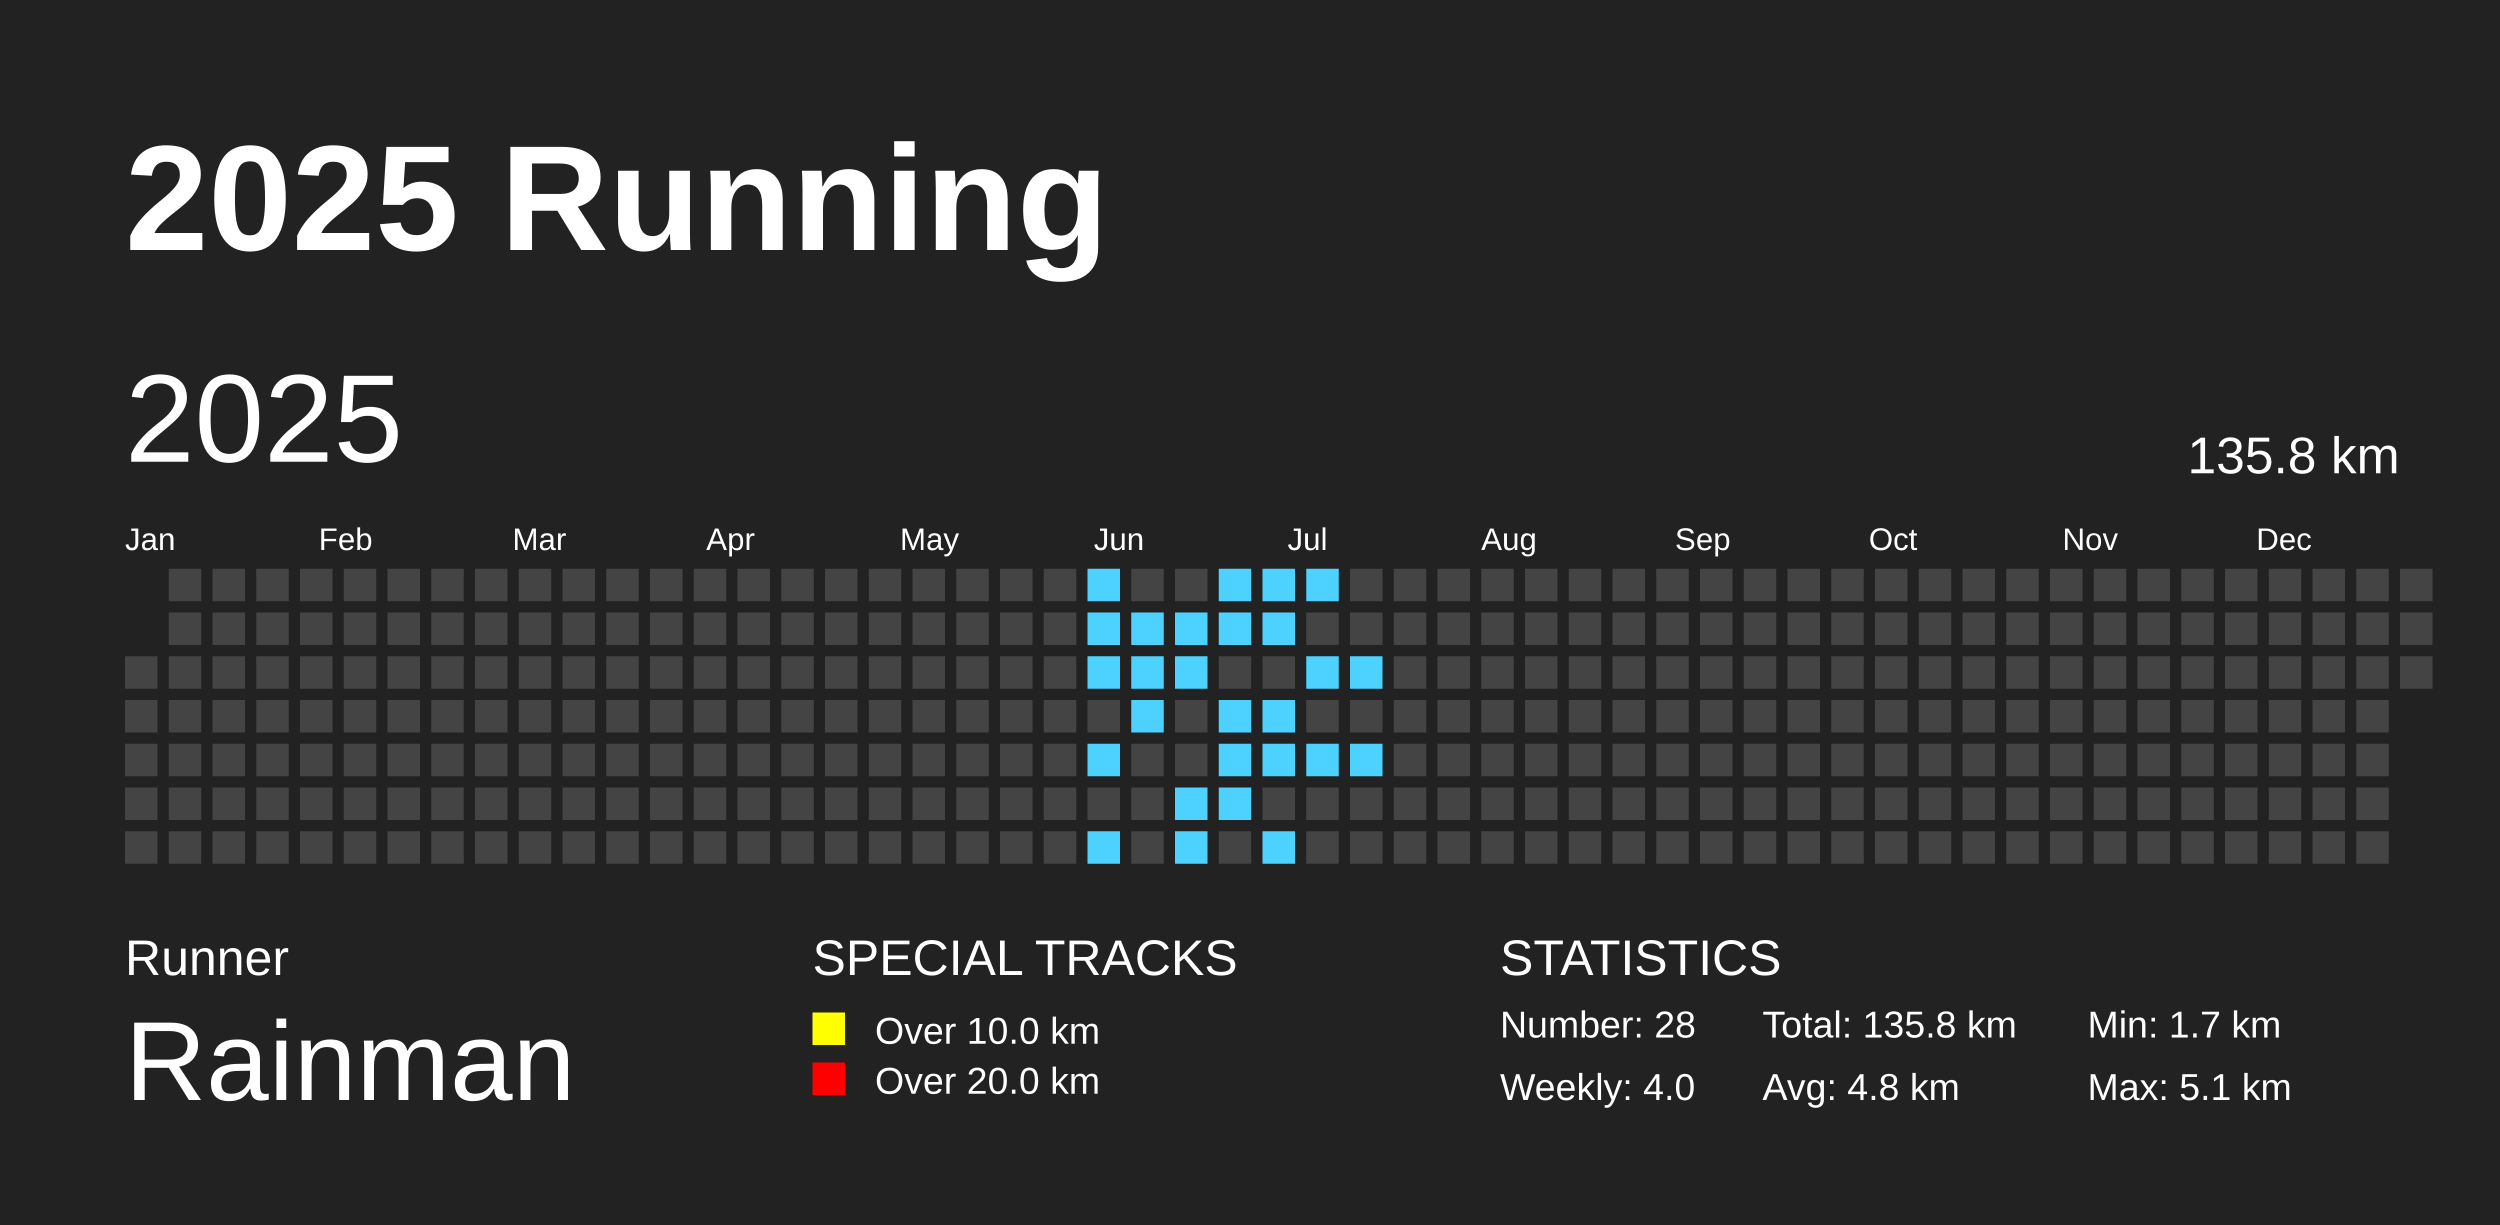
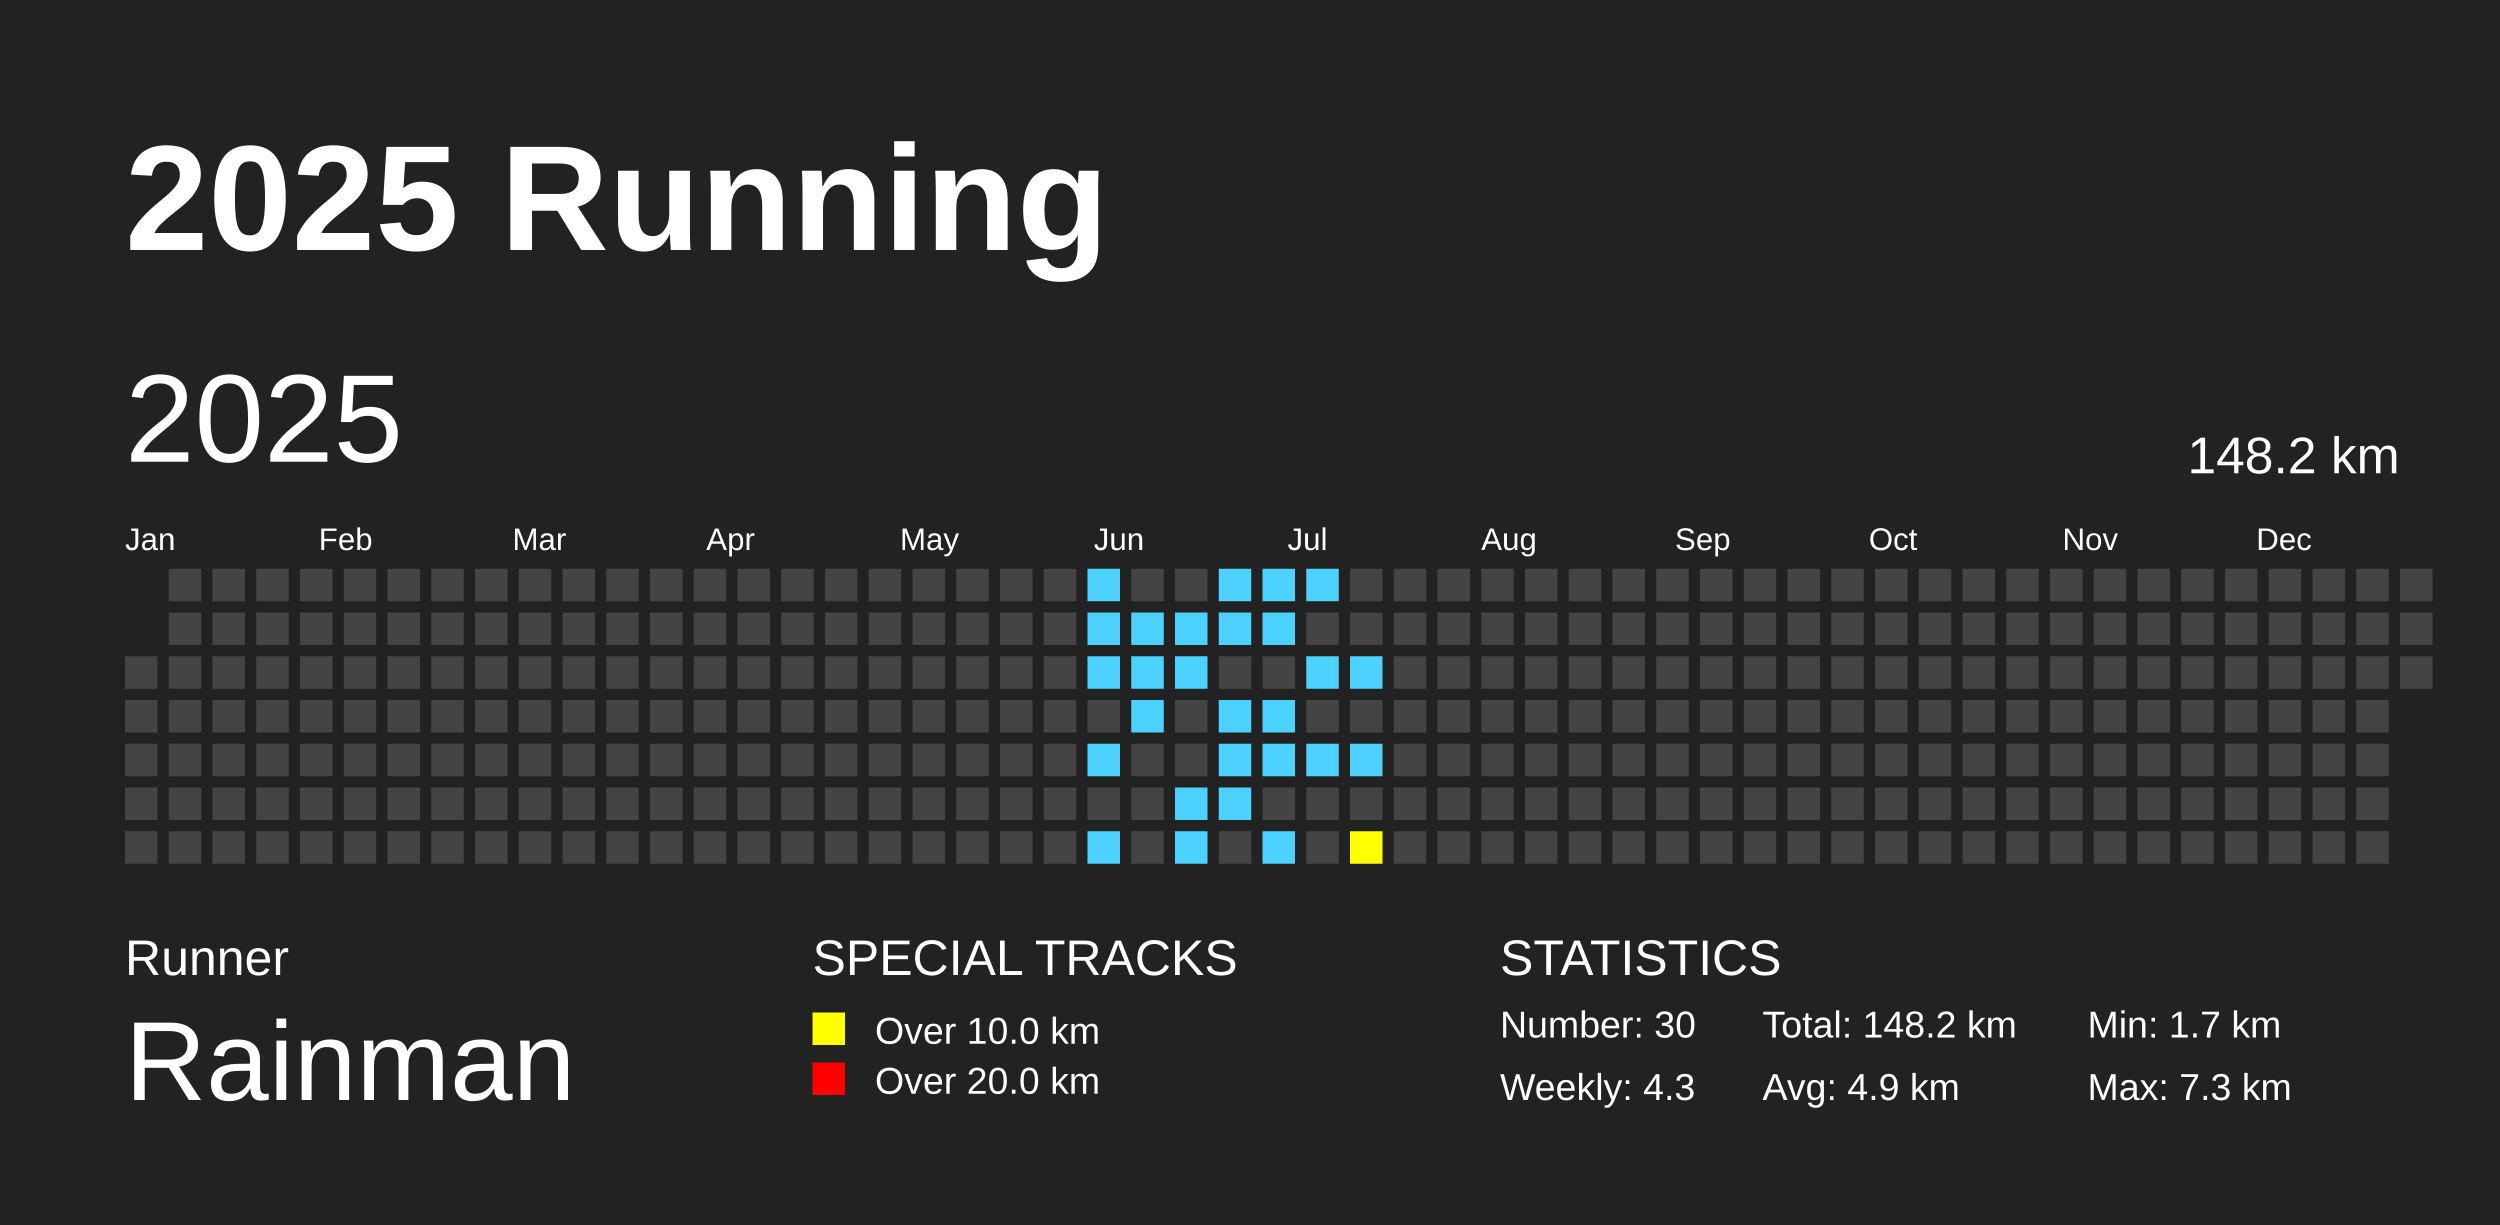
<svg xmlns="http://www.w3.org/2000/svg" baseProfile="full" height="98mm" version="1.1" viewBox="0,0,200,98" width="200mm">
  <defs />
  <rect fill="#222222" height="98" width="200" x="0" y="0" />
  <text fill="#FFFFFF" style="font-size:12px; font-family:Arial; font-weight:bold;" x="10" y="20">2025 Running</text>
  <text fill="#FFFFFF" style="font-size:4px; font-family:Arial" x="10" y="78">Runner</text>
  <text fill="#FFFFFF" style="font-size:9px; font-family:Arial" x="10" y="88">Rainman</text>
  <text fill="#FFFFFF" style="font-size:4px; font-family:Arial" x="65" y="78">SPECIAL TRACKS</text>
  <rect fill="yellow" height="2.6" width="2.6" x="65" y="81" />
  <text fill="#FFFFFF" style="font-size:3px; font-family:Arial" x="70" y="83.5">Over 10.0 km</text>
  <rect fill="red" height="2.6" width="2.6" x="65" y="85" />
  <text fill="#FFFFFF" style="font-size:3px; font-family:Arial" x="70" y="87.5">Over 20.0 km</text>
  <text fill="#FFFFFF" style="font-size:4px; font-family:Arial" x="120" y="78">STATISTICS</text>
-   <text fill="#FFFFFF" style="font-size:3px; font-family:Arial" x="120" y="83">Number: 28</text>
-   <text fill="#FFFFFF" style="font-size:3px; font-family:Arial" x="120" y="88">Weekly: 4.0</text>
-   <text fill="#FFFFFF" style="font-size:3px; font-family:Arial" x="141" y="83">Total: 135.8 km</text>
-   <text fill="#FFFFFF" style="font-size:3px; font-family:Arial" x="141" y="88">Avg: 4.8 km</text>
+   <text fill="#FFFFFF" style="font-size:3px; font-family:Arial" x="120" y="83">Number: 30</text>
+   <text fill="#FFFFFF" style="font-size:3px; font-family:Arial" x="120" y="88">Weekly: 4.3</text>
+   <text fill="#FFFFFF" style="font-size:3px; font-family:Arial" x="141" y="83">Total: 148.2 km</text>
+   <text fill="#FFFFFF" style="font-size:3px; font-family:Arial" x="141" y="88">Avg: 4.9 km</text>
  <text fill="#FFFFFF" style="font-size:3px; font-family:Arial" x="167" y="83">Min: 1.7 km</text>
-   <text fill="#FFFFFF" style="font-size:3px; font-family:Arial" x="167" y="88">Max: 5.1 km</text>
+   <text fill="#FFFFFF" style="font-size:3px; font-family:Arial" x="167" y="88">Max: 7.3 km</text>
  <text dominant-baseline="hanging" fill="#FFFFFF" style="font-size:10.0px; font-family:Arial;" x="10" y="30">2025</text>
-   <text dominant-baseline="hanging" fill="#FFFFFF" style="font-size:4.125px; font-family:Arial;" x="175" y="35">135.8 km</text>
+   <text dominant-baseline="hanging" fill="#FFFFFF" style="font-size:4.125px; font-family:Arial;" x="175" y="35">148.2 km</text>
  <text fill="#FFFFFF" style="font-size:2.5px; font-family:Arial" x="10.0" y="44">Jan</text>
  <text fill="#FFFFFF" style="font-size:2.5px; font-family:Arial" x="25.5" y="44">Feb</text>
  <text fill="#FFFFFF" style="font-size:2.5px; font-family:Arial" x="41.0" y="44">Mar</text>
  <text fill="#FFFFFF" style="font-size:2.5px; font-family:Arial" x="56.5" y="44">Apr</text>
  <text fill="#FFFFFF" style="font-size:2.5px; font-family:Arial" x="72.0" y="44">May</text>
  <text fill="#FFFFFF" style="font-size:2.5px; font-family:Arial" x="87.5" y="44">Jun</text>
  <text fill="#FFFFFF" style="font-size:2.5px; font-family:Arial" x="103.0" y="44">Jul</text>
  <text fill="#FFFFFF" style="font-size:2.5px; font-family:Arial" x="118.5" y="44">Aug</text>
  <text fill="#FFFFFF" style="font-size:2.5px; font-family:Arial" x="134.0" y="44">Sep</text>
  <text fill="#FFFFFF" style="font-size:2.5px; font-family:Arial" x="149.5" y="44">Oct</text>
  <text fill="#FFFFFF" style="font-size:2.5px; font-family:Arial" x="165.0" y="44">Nov</text>
  <text fill="#FFFFFF" style="font-size:2.5px; font-family:Arial" x="180.5" y="44">Dec</text>
  <rect fill="#444444" height="2.6" width="2.6" x="10.0" y="52.5" />
  <rect fill="#444444" height="2.6" width="2.6" x="10.0" y="56.0" />
  <rect fill="#444444" height="2.6" width="2.6" x="10.0" y="59.5" />
  <rect fill="#444444" height="2.6" width="2.6" x="10.0" y="63.0" />
  <rect fill="#444444" height="2.6" width="2.6" x="10.0" y="66.5" />
  <rect fill="#444444" height="2.6" width="2.6" x="13.5" y="45.5" />
  <rect fill="#444444" height="2.6" width="2.6" x="13.5" y="49.0" />
  <rect fill="#444444" height="2.6" width="2.6" x="13.5" y="52.5" />
  <rect fill="#444444" height="2.6" width="2.6" x="13.5" y="56.0" />
  <rect fill="#444444" height="2.6" width="2.6" x="13.5" y="59.5" />
  <rect fill="#444444" height="2.6" width="2.6" x="13.5" y="63.0" />
  <rect fill="#444444" height="2.6" width="2.6" x="13.5" y="66.5" />
  <rect fill="#444444" height="2.6" width="2.6" x="17.0" y="45.5" />
  <rect fill="#444444" height="2.6" width="2.6" x="17.0" y="49.0" />
  <rect fill="#444444" height="2.6" width="2.6" x="17.0" y="52.5" />
  <rect fill="#444444" height="2.6" width="2.6" x="17.0" y="56.0" />
  <rect fill="#444444" height="2.6" width="2.6" x="17.0" y="59.5" />
  <rect fill="#444444" height="2.6" width="2.6" x="17.0" y="63.0" />
  <rect fill="#444444" height="2.6" width="2.6" x="17.0" y="66.5" />
  <rect fill="#444444" height="2.6" width="2.6" x="20.5" y="45.5" />
  <rect fill="#444444" height="2.6" width="2.6" x="20.5" y="49.0" />
  <rect fill="#444444" height="2.6" width="2.6" x="20.5" y="52.5" />
  <rect fill="#444444" height="2.6" width="2.6" x="20.5" y="56.0" />
  <rect fill="#444444" height="2.6" width="2.6" x="20.5" y="59.5" />
  <rect fill="#444444" height="2.6" width="2.6" x="20.5" y="63.0" />
  <rect fill="#444444" height="2.6" width="2.6" x="20.5" y="66.5" />
  <rect fill="#444444" height="2.6" width="2.6" x="24.0" y="45.5" />
  <rect fill="#444444" height="2.6" width="2.6" x="24.0" y="49.0" />
  <rect fill="#444444" height="2.6" width="2.6" x="24.0" y="52.5" />
  <rect fill="#444444" height="2.6" width="2.6" x="24.0" y="56.0" />
  <rect fill="#444444" height="2.6" width="2.6" x="24.0" y="59.5" />
  <rect fill="#444444" height="2.6" width="2.6" x="24.0" y="63.0" />
  <rect fill="#444444" height="2.6" width="2.6" x="24.0" y="66.5" />
  <rect fill="#444444" height="2.6" width="2.6" x="27.5" y="45.5" />
  <rect fill="#444444" height="2.6" width="2.6" x="27.5" y="49.0" />
  <rect fill="#444444" height="2.6" width="2.6" x="27.5" y="52.5" />
  <rect fill="#444444" height="2.6" width="2.6" x="27.5" y="56.0" />
  <rect fill="#444444" height="2.6" width="2.6" x="27.5" y="59.5" />
  <rect fill="#444444" height="2.6" width="2.6" x="27.5" y="63.0" />
  <rect fill="#444444" height="2.6" width="2.6" x="27.5" y="66.5" />
  <rect fill="#444444" height="2.6" width="2.6" x="31.0" y="45.5" />
  <rect fill="#444444" height="2.6" width="2.6" x="31.0" y="49.0" />
  <rect fill="#444444" height="2.6" width="2.6" x="31.0" y="52.5" />
  <rect fill="#444444" height="2.6" width="2.6" x="31.0" y="56.0" />
  <rect fill="#444444" height="2.6" width="2.6" x="31.0" y="59.5" />
  <rect fill="#444444" height="2.6" width="2.6" x="31.0" y="63.0" />
  <rect fill="#444444" height="2.6" width="2.6" x="31.0" y="66.5" />
  <rect fill="#444444" height="2.6" width="2.6" x="34.5" y="45.5" />
  <rect fill="#444444" height="2.6" width="2.6" x="34.5" y="49.0" />
  <rect fill="#444444" height="2.6" width="2.6" x="34.5" y="52.5" />
  <rect fill="#444444" height="2.6" width="2.6" x="34.5" y="56.0" />
  <rect fill="#444444" height="2.6" width="2.6" x="34.5" y="59.5" />
  <rect fill="#444444" height="2.6" width="2.6" x="34.5" y="63.0" />
  <rect fill="#444444" height="2.6" width="2.6" x="34.5" y="66.5" />
  <rect fill="#444444" height="2.6" width="2.6" x="38.0" y="45.5" />
  <rect fill="#444444" height="2.6" width="2.6" x="38.0" y="49.0" />
  <rect fill="#444444" height="2.6" width="2.6" x="38.0" y="52.5" />
  <rect fill="#444444" height="2.6" width="2.6" x="38.0" y="56.0" />
  <rect fill="#444444" height="2.6" width="2.6" x="38.0" y="59.5" />
  <rect fill="#444444" height="2.6" width="2.6" x="38.0" y="63.0" />
  <rect fill="#444444" height="2.6" width="2.6" x="38.0" y="66.5" />
  <rect fill="#444444" height="2.6" width="2.6" x="41.5" y="45.5" />
  <rect fill="#444444" height="2.6" width="2.6" x="41.5" y="49.0" />
  <rect fill="#444444" height="2.6" width="2.6" x="41.5" y="52.5" />
  <rect fill="#444444" height="2.6" width="2.6" x="41.5" y="56.0" />
  <rect fill="#444444" height="2.6" width="2.6" x="41.5" y="59.5" />
  <rect fill="#444444" height="2.6" width="2.6" x="41.5" y="63.0" />
  <rect fill="#444444" height="2.6" width="2.6" x="41.5" y="66.5" />
  <rect fill="#444444" height="2.6" width="2.6" x="45.0" y="45.5" />
  <rect fill="#444444" height="2.6" width="2.6" x="45.0" y="49.0" />
  <rect fill="#444444" height="2.6" width="2.6" x="45.0" y="52.5" />
  <rect fill="#444444" height="2.6" width="2.6" x="45.0" y="56.0" />
  <rect fill="#444444" height="2.6" width="2.6" x="45.0" y="59.5" />
  <rect fill="#444444" height="2.6" width="2.6" x="45.0" y="63.0" />
  <rect fill="#444444" height="2.6" width="2.6" x="45.0" y="66.5" />
  <rect fill="#444444" height="2.6" width="2.6" x="48.5" y="45.5" />
  <rect fill="#444444" height="2.6" width="2.6" x="48.5" y="49.0" />
  <rect fill="#444444" height="2.6" width="2.6" x="48.5" y="52.5" />
  <rect fill="#444444" height="2.6" width="2.6" x="48.5" y="56.0" />
  <rect fill="#444444" height="2.6" width="2.6" x="48.5" y="59.5" />
  <rect fill="#444444" height="2.6" width="2.6" x="48.5" y="63.0" />
  <rect fill="#444444" height="2.6" width="2.6" x="48.5" y="66.5" />
  <rect fill="#444444" height="2.6" width="2.6" x="52.0" y="45.5" />
  <rect fill="#444444" height="2.6" width="2.6" x="52.0" y="49.0" />
  <rect fill="#444444" height="2.6" width="2.6" x="52.0" y="52.5" />
  <rect fill="#444444" height="2.6" width="2.6" x="52.0" y="56.0" />
  <rect fill="#444444" height="2.6" width="2.6" x="52.0" y="59.5" />
  <rect fill="#444444" height="2.6" width="2.6" x="52.0" y="63.0" />
  <rect fill="#444444" height="2.6" width="2.6" x="52.0" y="66.5" />
  <rect fill="#444444" height="2.6" width="2.6" x="55.5" y="45.5" />
  <rect fill="#444444" height="2.6" width="2.6" x="55.5" y="49.0" />
  <rect fill="#444444" height="2.6" width="2.6" x="55.5" y="52.5" />
  <rect fill="#444444" height="2.6" width="2.6" x="55.5" y="56.0" />
  <rect fill="#444444" height="2.6" width="2.6" x="55.5" y="59.5" />
  <rect fill="#444444" height="2.6" width="2.6" x="55.5" y="63.0" />
  <rect fill="#444444" height="2.6" width="2.6" x="55.5" y="66.5" />
  <rect fill="#444444" height="2.6" width="2.6" x="59.0" y="45.5" />
  <rect fill="#444444" height="2.6" width="2.6" x="59.0" y="49.0" />
  <rect fill="#444444" height="2.6" width="2.6" x="59.0" y="52.5" />
  <rect fill="#444444" height="2.6" width="2.6" x="59.0" y="56.0" />
  <rect fill="#444444" height="2.6" width="2.6" x="59.0" y="59.5" />
  <rect fill="#444444" height="2.6" width="2.6" x="59.0" y="63.0" />
  <rect fill="#444444" height="2.6" width="2.6" x="59.0" y="66.5" />
  <rect fill="#444444" height="2.6" width="2.6" x="62.5" y="45.5" />
  <rect fill="#444444" height="2.6" width="2.6" x="62.5" y="49.0" />
  <rect fill="#444444" height="2.6" width="2.6" x="62.5" y="52.5" />
  <rect fill="#444444" height="2.6" width="2.6" x="62.5" y="56.0" />
  <rect fill="#444444" height="2.6" width="2.6" x="62.5" y="59.5" />
  <rect fill="#444444" height="2.6" width="2.6" x="62.5" y="63.0" />
  <rect fill="#444444" height="2.6" width="2.6" x="62.5" y="66.5" />
  <rect fill="#444444" height="2.6" width="2.6" x="66.0" y="45.5" />
  <rect fill="#444444" height="2.6" width="2.6" x="66.0" y="49.0" />
  <rect fill="#444444" height="2.6" width="2.6" x="66.0" y="52.5" />
  <rect fill="#444444" height="2.6" width="2.6" x="66.0" y="56.0" />
  <rect fill="#444444" height="2.6" width="2.6" x="66.0" y="59.5" />
  <rect fill="#444444" height="2.6" width="2.6" x="66.0" y="63.0" />
  <rect fill="#444444" height="2.6" width="2.6" x="66.0" y="66.5" />
  <rect fill="#444444" height="2.6" width="2.6" x="69.5" y="45.5" />
  <rect fill="#444444" height="2.6" width="2.6" x="69.5" y="49.0" />
  <rect fill="#444444" height="2.6" width="2.6" x="69.5" y="52.5" />
  <rect fill="#444444" height="2.6" width="2.6" x="69.5" y="56.0" />
  <rect fill="#444444" height="2.6" width="2.6" x="69.5" y="59.5" />
  <rect fill="#444444" height="2.6" width="2.6" x="69.5" y="63.0" />
  <rect fill="#444444" height="2.6" width="2.6" x="69.5" y="66.5" />
  <rect fill="#444444" height="2.6" width="2.6" x="73.0" y="45.5" />
  <rect fill="#444444" height="2.6" width="2.6" x="73.0" y="49.0" />
  <rect fill="#444444" height="2.6" width="2.6" x="73.0" y="52.5" />
  <rect fill="#444444" height="2.6" width="2.6" x="73.0" y="56.0" />
  <rect fill="#444444" height="2.6" width="2.6" x="73.0" y="59.5" />
  <rect fill="#444444" height="2.6" width="2.6" x="73.0" y="63.0" />
  <rect fill="#444444" height="2.6" width="2.6" x="73.0" y="66.5" />
  <rect fill="#444444" height="2.6" width="2.6" x="76.5" y="45.5" />
  <rect fill="#444444" height="2.6" width="2.6" x="76.5" y="49.0" />
  <rect fill="#444444" height="2.6" width="2.6" x="76.5" y="52.5" />
  <rect fill="#444444" height="2.6" width="2.6" x="76.5" y="56.0" />
  <rect fill="#444444" height="2.6" width="2.6" x="76.5" y="59.5" />
  <rect fill="#444444" height="2.6" width="2.6" x="76.5" y="63.0" />
  <rect fill="#444444" height="2.6" width="2.6" x="76.5" y="66.5" />
  <rect fill="#444444" height="2.6" width="2.6" x="80.0" y="45.5" />
  <rect fill="#444444" height="2.6" width="2.6" x="80.0" y="49.0" />
  <rect fill="#444444" height="2.6" width="2.6" x="80.0" y="52.5" />
  <rect fill="#444444" height="2.6" width="2.6" x="80.0" y="56.0" />
  <rect fill="#444444" height="2.6" width="2.6" x="80.0" y="59.5" />
  <rect fill="#444444" height="2.6" width="2.6" x="80.0" y="63.0" />
  <rect fill="#444444" height="2.6" width="2.6" x="80.0" y="66.5" />
  <rect fill="#444444" height="2.6" width="2.6" x="83.5" y="45.5" />
  <rect fill="#444444" height="2.6" width="2.6" x="83.5" y="49.0" />
  <rect fill="#444444" height="2.6" width="2.6" x="83.5" y="52.5" />
  <rect fill="#444444" height="2.6" width="2.6" x="83.5" y="56.0" />
  <rect fill="#444444" height="2.6" width="2.6" x="83.5" y="59.5" />
  <rect fill="#444444" height="2.6" width="2.6" x="83.5" y="63.0" />
  <rect fill="#444444" height="2.6" width="2.6" x="83.5" y="66.5" />
  <rect fill="#4DD2FF" height="2.6" width="2.6" x="87.0" y="45.5" />
  <rect fill="#4DD2FF" height="2.6" width="2.6" x="87.0" y="49.0" />
  <rect fill="#4DD2FF" height="2.6" width="2.6" x="87.0" y="52.5" />
  <rect fill="#444444" height="2.6" width="2.6" x="87.0" y="56.0" />
  <rect fill="#4DD2FF" height="2.6" width="2.6" x="87.0" y="59.5" />
  <rect fill="#444444" height="2.6" width="2.6" x="87.0" y="63.0" />
  <rect fill="#4DD2FF" height="2.6" width="2.6" x="87.0" y="66.5" />
  <rect fill="#444444" height="2.6" width="2.6" x="90.5" y="45.5" />
  <rect fill="#4DD2FF" height="2.6" width="2.6" x="90.5" y="49.0" />
  <rect fill="#4DD2FF" height="2.6" width="2.6" x="90.5" y="52.5" />
  <rect fill="#4DD2FF" height="2.6" width="2.6" x="90.5" y="56.0" />
  <rect fill="#444444" height="2.6" width="2.6" x="90.5" y="59.5" />
  <rect fill="#444444" height="2.6" width="2.6" x="90.5" y="63.0" />
  <rect fill="#444444" height="2.6" width="2.6" x="90.5" y="66.5" />
  <rect fill="#444444" height="2.6" width="2.6" x="94.0" y="45.5" />
  <rect fill="#4DD2FF" height="2.6" width="2.6" x="94.0" y="49.0" />
  <rect fill="#4DD2FF" height="2.6" width="2.6" x="94.0" y="52.5" />
  <rect fill="#444444" height="2.6" width="2.6" x="94.0" y="56.0" />
  <rect fill="#444444" height="2.6" width="2.6" x="94.0" y="59.5" />
  <rect fill="#4DD2FF" height="2.6" width="2.6" x="94.0" y="63.0" />
  <rect fill="#4DD2FF" height="2.6" width="2.6" x="94.0" y="66.5" />
  <rect fill="#4DD2FF" height="2.6" width="2.6" x="97.5" y="45.5" />
  <rect fill="#4DD2FF" height="2.6" width="2.6" x="97.5" y="49.0" />
  <rect fill="#444444" height="2.6" width="2.6" x="97.5" y="52.5" />
  <rect fill="#4DD2FF" height="2.6" width="2.6" x="97.5" y="56.0" />
  <rect fill="#4DD2FF" height="2.6" width="2.6" x="97.5" y="59.5" />
  <rect fill="#4DD2FF" height="2.6" width="2.6" x="97.5" y="63.0" />
  <rect fill="#444444" height="2.6" width="2.6" x="97.5" y="66.5" />
  <rect fill="#4DD2FF" height="2.6" width="2.6" x="101.0" y="45.5" />
  <rect fill="#4DD2FF" height="2.6" width="2.6" x="101.0" y="49.0" />
  <rect fill="#444444" height="2.6" width="2.6" x="101.0" y="52.5" />
  <rect fill="#4DD2FF" height="2.6" width="2.6" x="101.0" y="56.0" />
  <rect fill="#4DD2FF" height="2.6" width="2.6" x="101.0" y="59.5" />
  <rect fill="#444444" height="2.6" width="2.6" x="101.0" y="63.0" />
  <rect fill="#4DD2FF" height="2.6" width="2.6" x="101.0" y="66.5" />
  <rect fill="#4DD2FF" height="2.6" width="2.6" x="104.5" y="45.5" />
  <rect fill="#444444" height="2.6" width="2.6" x="104.5" y="49.0" />
  <rect fill="#4DD2FF" height="2.6" width="2.6" x="104.5" y="52.5" />
  <rect fill="#444444" height="2.6" width="2.6" x="104.5" y="56.0" />
  <rect fill="#4DD2FF" height="2.6" width="2.6" x="104.5" y="59.5" />
  <rect fill="#444444" height="2.6" width="2.6" x="104.5" y="63.0" />
  <rect fill="#444444" height="2.6" width="2.6" x="104.5" y="66.5" />
  <rect fill="#444444" height="2.6" width="2.6" x="108.0" y="45.5" />
  <rect fill="#444444" height="2.6" width="2.6" x="108.0" y="49.0" />
  <rect fill="#4DD2FF" height="2.6" width="2.6" x="108.0" y="52.5" />
  <rect fill="#444444" height="2.6" width="2.6" x="108.0" y="56.0" />
  <rect fill="#4DD2FF" height="2.6" width="2.6" x="108.0" y="59.5" />
  <rect fill="#444444" height="2.6" width="2.6" x="108.0" y="63.0" />
-   <rect fill="#444444" height="2.6" width="2.6" x="108.0" y="66.5" />
+   <rect fill="yellow" height="2.6" width="2.6" x="108.0" y="66.5" />
  <rect fill="#444444" height="2.6" width="2.6" x="111.5" y="45.5" />
  <rect fill="#444444" height="2.6" width="2.6" x="111.5" y="49.0" />
  <rect fill="#444444" height="2.6" width="2.6" x="111.5" y="52.5" />
  <rect fill="#444444" height="2.6" width="2.6" x="111.5" y="56.0" />
  <rect fill="#444444" height="2.6" width="2.6" x="111.5" y="59.5" />
  <rect fill="#444444" height="2.6" width="2.6" x="111.5" y="63.0" />
  <rect fill="#444444" height="2.6" width="2.6" x="111.5" y="66.5" />
  <rect fill="#444444" height="2.6" width="2.6" x="115.0" y="45.5" />
  <rect fill="#444444" height="2.6" width="2.6" x="115.0" y="49.0" />
  <rect fill="#444444" height="2.6" width="2.6" x="115.0" y="52.5" />
  <rect fill="#444444" height="2.6" width="2.6" x="115.0" y="56.0" />
  <rect fill="#444444" height="2.6" width="2.6" x="115.0" y="59.5" />
  <rect fill="#444444" height="2.6" width="2.6" x="115.0" y="63.0" />
  <rect fill="#444444" height="2.6" width="2.6" x="115.0" y="66.5" />
  <rect fill="#444444" height="2.6" width="2.6" x="118.5" y="45.5" />
  <rect fill="#444444" height="2.6" width="2.6" x="118.5" y="49.0" />
  <rect fill="#444444" height="2.6" width="2.6" x="118.5" y="52.5" />
  <rect fill="#444444" height="2.6" width="2.6" x="118.5" y="56.0" />
  <rect fill="#444444" height="2.6" width="2.6" x="118.5" y="59.5" />
  <rect fill="#444444" height="2.6" width="2.6" x="118.5" y="63.0" />
  <rect fill="#444444" height="2.6" width="2.6" x="118.5" y="66.5" />
  <rect fill="#444444" height="2.6" width="2.6" x="122.0" y="45.5" />
  <rect fill="#444444" height="2.6" width="2.6" x="122.0" y="49.0" />
  <rect fill="#444444" height="2.6" width="2.6" x="122.0" y="52.5" />
  <rect fill="#444444" height="2.6" width="2.6" x="122.0" y="56.0" />
  <rect fill="#444444" height="2.6" width="2.6" x="122.0" y="59.5" />
  <rect fill="#444444" height="2.6" width="2.6" x="122.0" y="63.0" />
  <rect fill="#444444" height="2.6" width="2.6" x="122.0" y="66.5" />
  <rect fill="#444444" height="2.6" width="2.6" x="125.5" y="45.5" />
  <rect fill="#444444" height="2.6" width="2.6" x="125.5" y="49.0" />
  <rect fill="#444444" height="2.6" width="2.6" x="125.5" y="52.5" />
  <rect fill="#444444" height="2.6" width="2.6" x="125.5" y="56.0" />
  <rect fill="#444444" height="2.6" width="2.6" x="125.5" y="59.5" />
  <rect fill="#444444" height="2.6" width="2.6" x="125.5" y="63.0" />
  <rect fill="#444444" height="2.6" width="2.6" x="125.5" y="66.5" />
  <rect fill="#444444" height="2.6" width="2.6" x="129.0" y="45.5" />
  <rect fill="#444444" height="2.6" width="2.6" x="129.0" y="49.0" />
  <rect fill="#444444" height="2.6" width="2.6" x="129.0" y="52.5" />
  <rect fill="#444444" height="2.6" width="2.6" x="129.0" y="56.0" />
  <rect fill="#444444" height="2.6" width="2.6" x="129.0" y="59.5" />
  <rect fill="#444444" height="2.6" width="2.6" x="129.0" y="63.0" />
  <rect fill="#444444" height="2.6" width="2.6" x="129.0" y="66.5" />
  <rect fill="#444444" height="2.6" width="2.6" x="132.5" y="45.5" />
  <rect fill="#444444" height="2.6" width="2.6" x="132.5" y="49.0" />
  <rect fill="#444444" height="2.6" width="2.6" x="132.5" y="52.5" />
  <rect fill="#444444" height="2.6" width="2.6" x="132.5" y="56.0" />
  <rect fill="#444444" height="2.6" width="2.6" x="132.5" y="59.5" />
  <rect fill="#444444" height="2.6" width="2.6" x="132.5" y="63.0" />
  <rect fill="#444444" height="2.6" width="2.6" x="132.5" y="66.5" />
  <rect fill="#444444" height="2.6" width="2.6" x="136.0" y="45.5" />
  <rect fill="#444444" height="2.6" width="2.6" x="136.0" y="49.0" />
  <rect fill="#444444" height="2.6" width="2.6" x="136.0" y="52.5" />
  <rect fill="#444444" height="2.6" width="2.6" x="136.0" y="56.0" />
  <rect fill="#444444" height="2.6" width="2.6" x="136.0" y="59.5" />
  <rect fill="#444444" height="2.6" width="2.6" x="136.0" y="63.0" />
  <rect fill="#444444" height="2.6" width="2.6" x="136.0" y="66.5" />
  <rect fill="#444444" height="2.6" width="2.6" x="139.5" y="45.5" />
  <rect fill="#444444" height="2.6" width="2.6" x="139.5" y="49.0" />
  <rect fill="#444444" height="2.6" width="2.6" x="139.5" y="52.5" />
  <rect fill="#444444" height="2.6" width="2.6" x="139.5" y="56.0" />
  <rect fill="#444444" height="2.6" width="2.6" x="139.5" y="59.5" />
  <rect fill="#444444" height="2.6" width="2.6" x="139.5" y="63.0" />
  <rect fill="#444444" height="2.6" width="2.6" x="139.5" y="66.5" />
  <rect fill="#444444" height="2.6" width="2.6" x="143.0" y="45.5" />
  <rect fill="#444444" height="2.6" width="2.6" x="143.0" y="49.0" />
  <rect fill="#444444" height="2.6" width="2.6" x="143.0" y="52.5" />
  <rect fill="#444444" height="2.6" width="2.6" x="143.0" y="56.0" />
  <rect fill="#444444" height="2.6" width="2.6" x="143.0" y="59.5" />
  <rect fill="#444444" height="2.6" width="2.6" x="143.0" y="63.0" />
  <rect fill="#444444" height="2.6" width="2.6" x="143.0" y="66.5" />
  <rect fill="#444444" height="2.6" width="2.6" x="146.5" y="45.5" />
  <rect fill="#444444" height="2.6" width="2.6" x="146.5" y="49.0" />
  <rect fill="#444444" height="2.6" width="2.6" x="146.5" y="52.5" />
  <rect fill="#444444" height="2.6" width="2.6" x="146.5" y="56.0" />
  <rect fill="#444444" height="2.6" width="2.6" x="146.5" y="59.5" />
  <rect fill="#444444" height="2.6" width="2.6" x="146.5" y="63.0" />
  <rect fill="#444444" height="2.6" width="2.6" x="146.5" y="66.5" />
  <rect fill="#444444" height="2.6" width="2.6" x="150.0" y="45.5" />
  <rect fill="#444444" height="2.6" width="2.6" x="150.0" y="49.0" />
  <rect fill="#444444" height="2.6" width="2.6" x="150.0" y="52.5" />
  <rect fill="#444444" height="2.6" width="2.6" x="150.0" y="56.0" />
  <rect fill="#444444" height="2.6" width="2.6" x="150.0" y="59.5" />
  <rect fill="#444444" height="2.6" width="2.6" x="150.0" y="63.0" />
  <rect fill="#444444" height="2.6" width="2.6" x="150.0" y="66.5" />
  <rect fill="#444444" height="2.6" width="2.6" x="153.5" y="45.5" />
  <rect fill="#444444" height="2.6" width="2.6" x="153.5" y="49.0" />
  <rect fill="#444444" height="2.6" width="2.6" x="153.5" y="52.5" />
  <rect fill="#444444" height="2.6" width="2.6" x="153.5" y="56.0" />
  <rect fill="#444444" height="2.6" width="2.6" x="153.5" y="59.5" />
  <rect fill="#444444" height="2.6" width="2.6" x="153.5" y="63.0" />
  <rect fill="#444444" height="2.6" width="2.6" x="153.5" y="66.5" />
  <rect fill="#444444" height="2.6" width="2.6" x="157.0" y="45.5" />
  <rect fill="#444444" height="2.6" width="2.6" x="157.0" y="49.0" />
  <rect fill="#444444" height="2.6" width="2.6" x="157.0" y="52.5" />
  <rect fill="#444444" height="2.6" width="2.6" x="157.0" y="56.0" />
  <rect fill="#444444" height="2.6" width="2.6" x="157.0" y="59.5" />
  <rect fill="#444444" height="2.6" width="2.6" x="157.0" y="63.0" />
  <rect fill="#444444" height="2.6" width="2.6" x="157.0" y="66.5" />
  <rect fill="#444444" height="2.6" width="2.6" x="160.5" y="45.5" />
  <rect fill="#444444" height="2.6" width="2.6" x="160.5" y="49.0" />
  <rect fill="#444444" height="2.6" width="2.6" x="160.5" y="52.5" />
  <rect fill="#444444" height="2.6" width="2.6" x="160.5" y="56.0" />
  <rect fill="#444444" height="2.6" width="2.6" x="160.5" y="59.5" />
  <rect fill="#444444" height="2.6" width="2.6" x="160.5" y="63.0" />
  <rect fill="#444444" height="2.6" width="2.6" x="160.5" y="66.5" />
  <rect fill="#444444" height="2.6" width="2.6" x="164.0" y="45.5" />
  <rect fill="#444444" height="2.6" width="2.6" x="164.0" y="49.0" />
  <rect fill="#444444" height="2.6" width="2.6" x="164.0" y="52.5" />
  <rect fill="#444444" height="2.6" width="2.6" x="164.0" y="56.0" />
  <rect fill="#444444" height="2.6" width="2.6" x="164.0" y="59.5" />
  <rect fill="#444444" height="2.6" width="2.6" x="164.0" y="63.0" />
  <rect fill="#444444" height="2.6" width="2.6" x="164.0" y="66.5" />
  <rect fill="#444444" height="2.6" width="2.6" x="167.5" y="45.5" />
  <rect fill="#444444" height="2.6" width="2.6" x="167.5" y="49.0" />
  <rect fill="#444444" height="2.6" width="2.6" x="167.5" y="52.5" />
  <rect fill="#444444" height="2.6" width="2.6" x="167.5" y="56.0" />
  <rect fill="#444444" height="2.6" width="2.6" x="167.5" y="59.5" />
  <rect fill="#444444" height="2.6" width="2.6" x="167.5" y="63.0" />
  <rect fill="#444444" height="2.6" width="2.6" x="167.5" y="66.5" />
  <rect fill="#444444" height="2.6" width="2.6" x="171.0" y="45.5" />
  <rect fill="#444444" height="2.6" width="2.6" x="171.0" y="49.0" />
  <rect fill="#444444" height="2.6" width="2.6" x="171.0" y="52.5" />
  <rect fill="#444444" height="2.6" width="2.6" x="171.0" y="56.0" />
  <rect fill="#444444" height="2.6" width="2.6" x="171.0" y="59.5" />
  <rect fill="#444444" height="2.6" width="2.6" x="171.0" y="63.0" />
  <rect fill="#444444" height="2.6" width="2.6" x="171.0" y="66.5" />
  <rect fill="#444444" height="2.6" width="2.6" x="174.5" y="45.5" />
  <rect fill="#444444" height="2.6" width="2.6" x="174.5" y="49.0" />
  <rect fill="#444444" height="2.6" width="2.6" x="174.5" y="52.5" />
  <rect fill="#444444" height="2.6" width="2.6" x="174.5" y="56.0" />
  <rect fill="#444444" height="2.6" width="2.6" x="174.5" y="59.5" />
  <rect fill="#444444" height="2.6" width="2.6" x="174.5" y="63.0" />
  <rect fill="#444444" height="2.6" width="2.6" x="174.5" y="66.5" />
  <rect fill="#444444" height="2.6" width="2.6" x="178.0" y="45.5" />
  <rect fill="#444444" height="2.6" width="2.6" x="178.0" y="49.0" />
  <rect fill="#444444" height="2.6" width="2.6" x="178.0" y="52.5" />
  <rect fill="#444444" height="2.6" width="2.6" x="178.0" y="56.0" />
  <rect fill="#444444" height="2.6" width="2.6" x="178.0" y="59.5" />
  <rect fill="#444444" height="2.6" width="2.6" x="178.0" y="63.0" />
  <rect fill="#444444" height="2.6" width="2.6" x="178.0" y="66.5" />
  <rect fill="#444444" height="2.6" width="2.6" x="181.5" y="45.5" />
  <rect fill="#444444" height="2.6" width="2.6" x="181.5" y="49.0" />
  <rect fill="#444444" height="2.6" width="2.6" x="181.5" y="52.5" />
  <rect fill="#444444" height="2.6" width="2.6" x="181.5" y="56.0" />
  <rect fill="#444444" height="2.6" width="2.6" x="181.5" y="59.5" />
  <rect fill="#444444" height="2.6" width="2.6" x="181.5" y="63.0" />
  <rect fill="#444444" height="2.6" width="2.6" x="181.5" y="66.5" />
  <rect fill="#444444" height="2.6" width="2.6" x="185.0" y="45.5" />
  <rect fill="#444444" height="2.6" width="2.6" x="185.0" y="49.0" />
  <rect fill="#444444" height="2.6" width="2.6" x="185.0" y="52.5" />
  <rect fill="#444444" height="2.6" width="2.6" x="185.0" y="56.0" />
  <rect fill="#444444" height="2.6" width="2.6" x="185.0" y="59.5" />
  <rect fill="#444444" height="2.6" width="2.6" x="185.0" y="63.0" />
  <rect fill="#444444" height="2.6" width="2.6" x="185.0" y="66.5" />
  <rect fill="#444444" height="2.6" width="2.6" x="188.5" y="45.5" />
  <rect fill="#444444" height="2.6" width="2.6" x="188.5" y="49.0" />
  <rect fill="#444444" height="2.6" width="2.6" x="188.5" y="52.5" />
  <rect fill="#444444" height="2.6" width="2.6" x="188.5" y="56.0" />
  <rect fill="#444444" height="2.6" width="2.6" x="188.5" y="59.5" />
  <rect fill="#444444" height="2.6" width="2.6" x="188.5" y="63.0" />
  <rect fill="#444444" height="2.6" width="2.6" x="188.5" y="66.5" />
  <rect fill="#444444" height="2.6" width="2.6" x="192.0" y="45.5" />
  <rect fill="#444444" height="2.6" width="2.6" x="192.0" y="49.0" />
  <rect fill="#444444" height="2.6" width="2.6" x="192.0" y="52.5" />
</svg>
